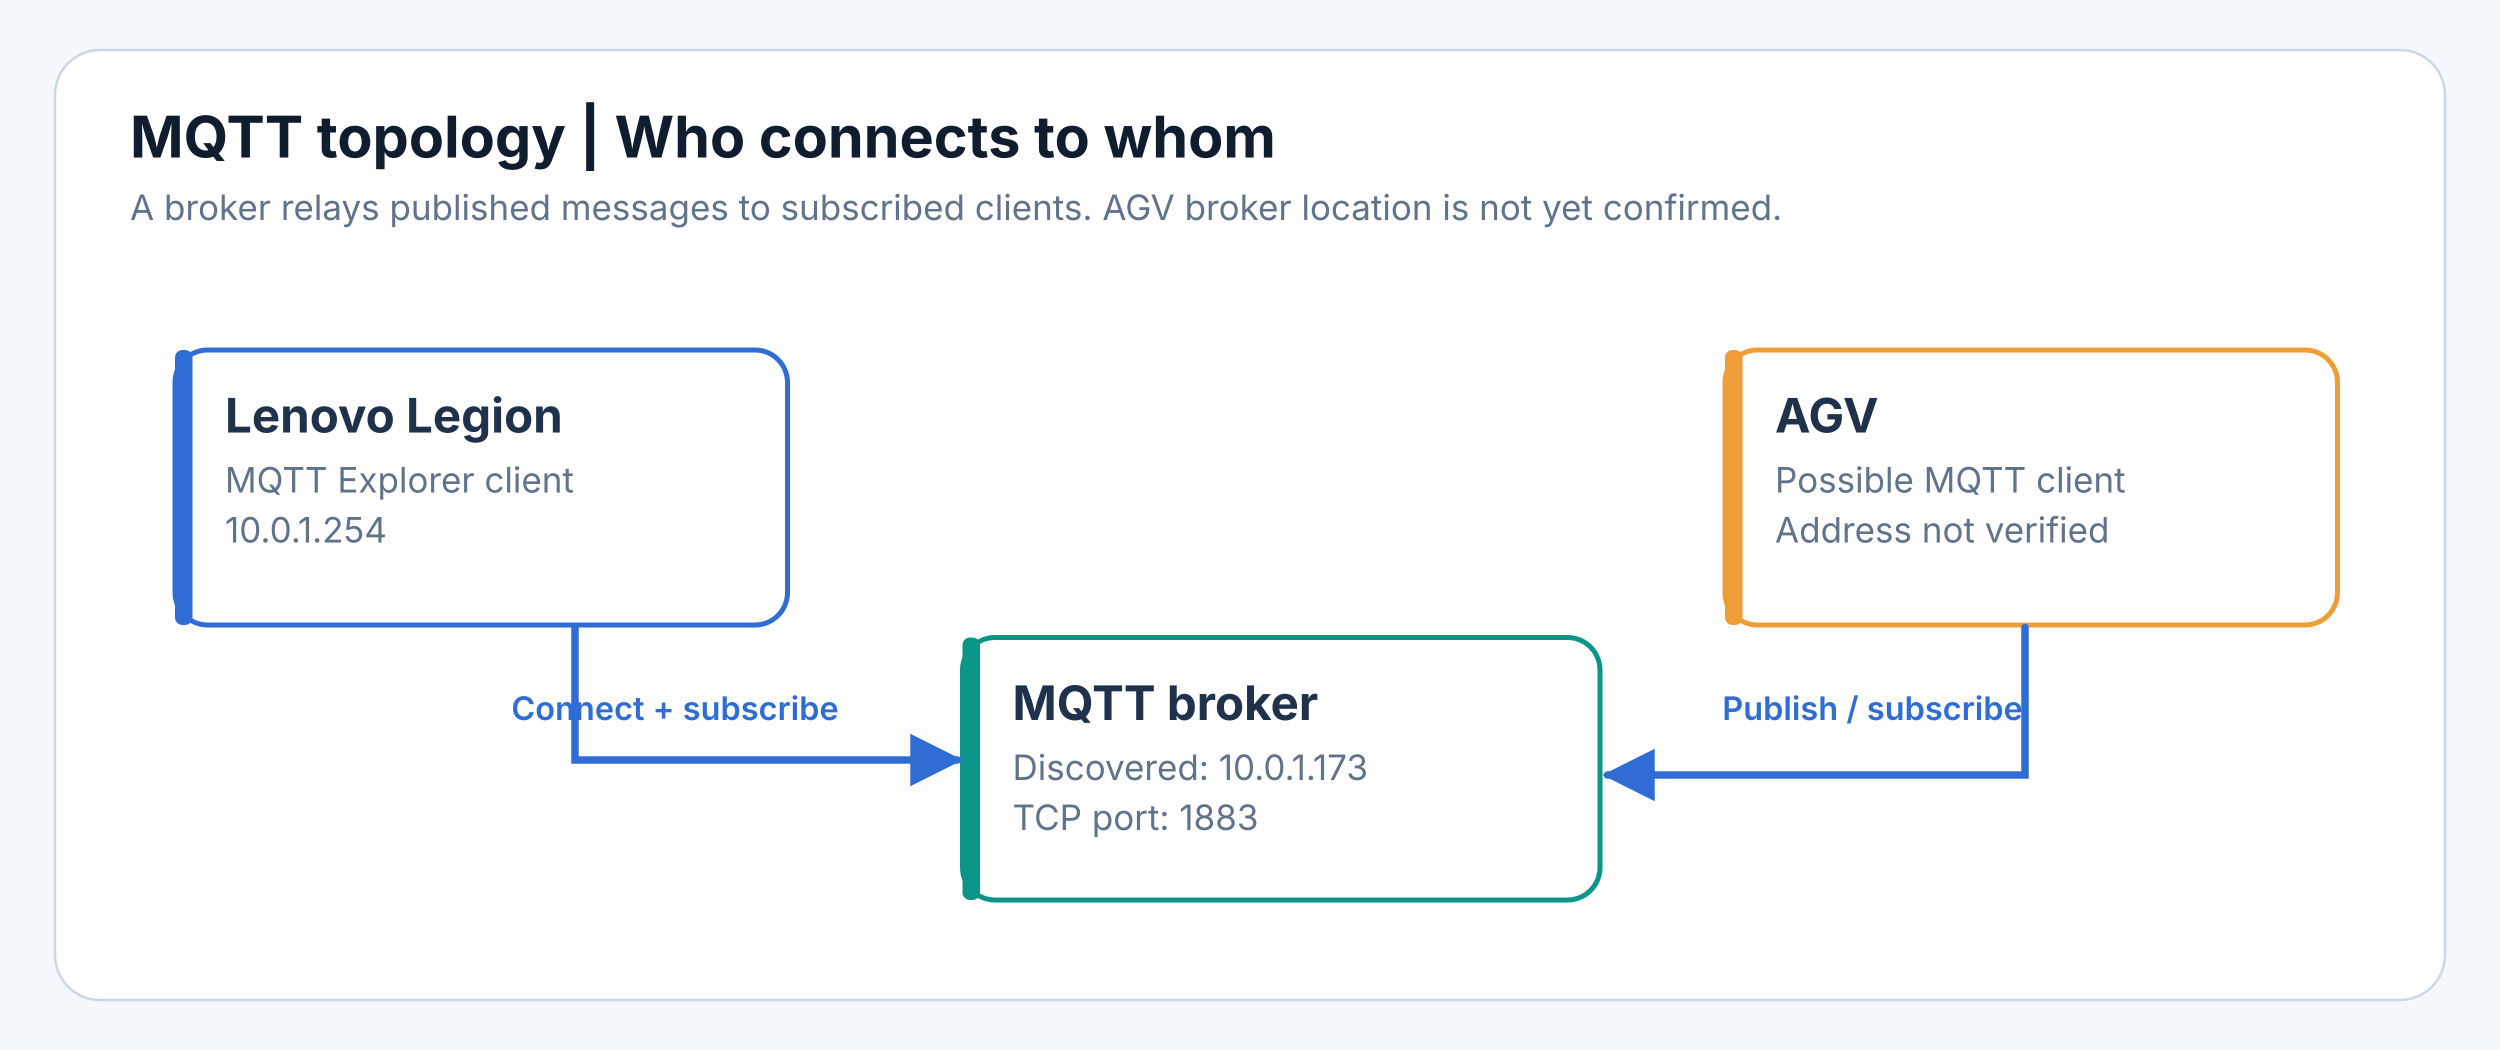
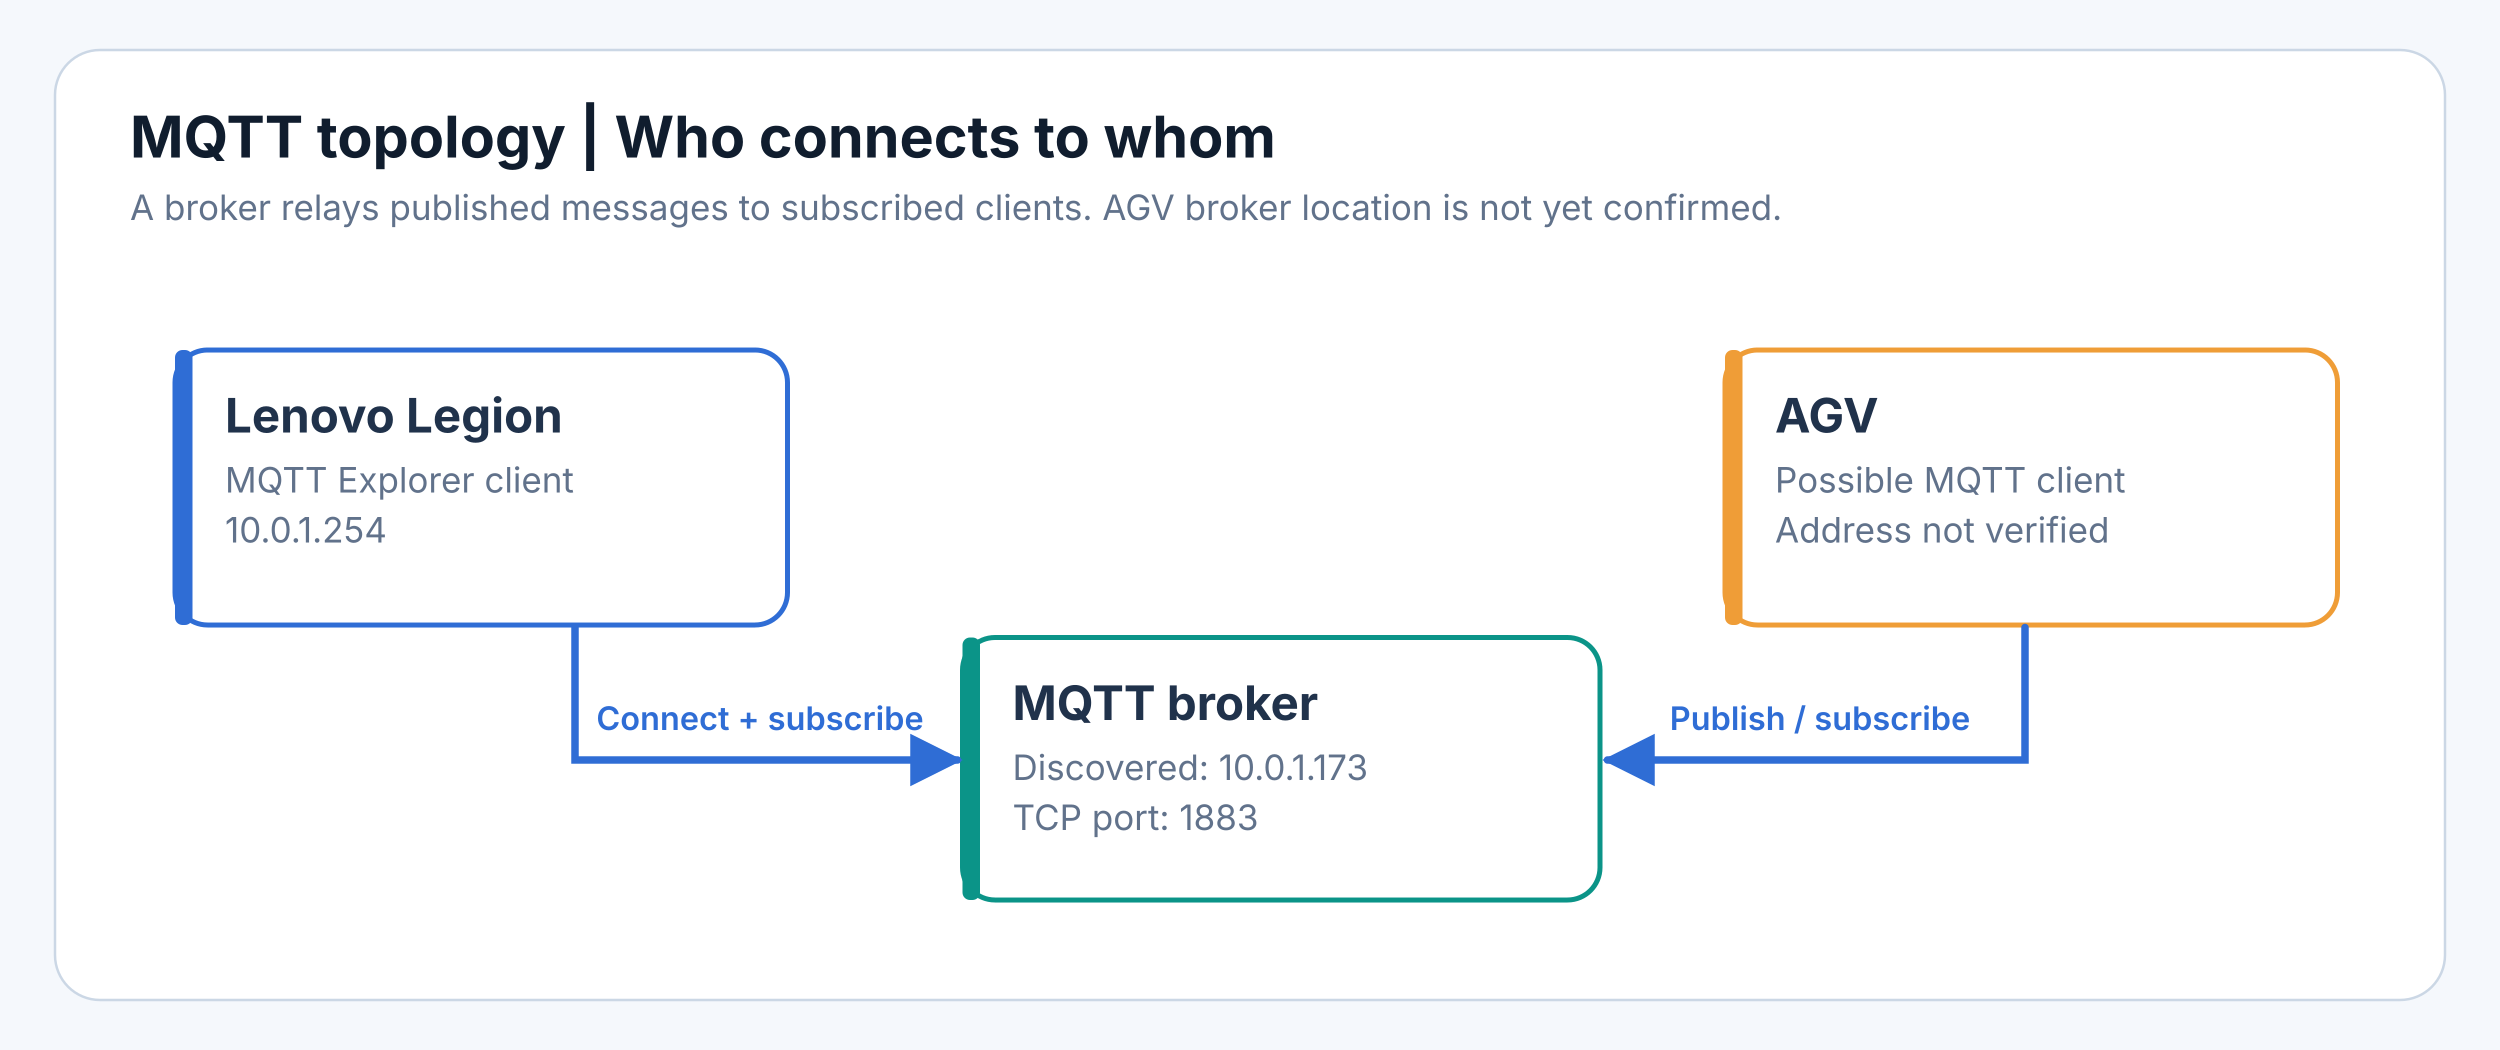
<svg xmlns="http://www.w3.org/2000/svg" width="1000" height="420" viewBox="0 0 1000 420">
  <rect width="100%" height="100%" fill="#f5f8fc" />
  <rect x="22" y="20" width="956" height="380" rx="18" fill="#ffffff" stroke="#cbd7e5" />
  <text x="52" y="63" fill="#101d2e" font-size="23" font-weight="700" font-family="Inter,Arial,sans-serif">MQTT topology | Who connects to whom</text>
  <text x="52" y="88" fill="#61728b" font-size="14" font-family="Inter,Arial,sans-serif">A broker relays published messages to subscribed clients. AGV broker location is not yet confirmed.</text>
  <defs>
    <marker id="arrow" viewBox="0 0 10 10" refX="9" refY="5" markerWidth="7" markerHeight="7" orient="auto-start-reverse">
      <path d="M 0 0 L 10 5 L 0 10 z" fill="#2f6dd5" />
    </marker>
  </defs>
  <rect x="70" y="140" width="245" height="110" rx="13" fill="#ffffff" stroke="#2f6dd5" stroke-width="2" />
  <rect x="70" y="140" width="7" height="110" rx="3" fill="#2f6dd5" />
  <text x="90" y="173" fill="#20324b" font-size="19" font-weight="700" font-family="Inter,Arial">Lenovo Legion</text>
  <text x="90" y="197" fill="#61728b" font-size="14" font-family="Inter,Arial">MQTT Explorer client</text>
  <text x="90" y="217" fill="#61728b" font-size="14" font-family="Inter,Arial">10.0.1.254</text>
  <rect x="385" y="255" width="255" height="105" rx="13" fill="#ffffff" stroke="#0b9488" stroke-width="2" />
  <rect x="385" y="255" width="7" height="105" rx="3" fill="#0b9488" />
  <text x="405" y="288" fill="#20324b" font-size="19" font-weight="700" font-family="Inter,Arial">MQTT broker</text>
  <text x="405" y="312" fill="#61728b" font-size="14" font-family="Inter,Arial">Discovered: 10.0.1.173</text>
  <text x="405" y="332" fill="#61728b" font-size="14" font-family="Inter,Arial">TCP port: 1883</text>
  <rect x="690" y="140" width="245" height="110" rx="13" fill="#ffffff" stroke="#ef9d37" stroke-width="2" />
  <rect x="690" y="140" width="7" height="110" rx="3" fill="#ef9d37" />
  <text x="710" y="173" fill="#20324b" font-size="19" font-weight="700" font-family="Inter,Arial">AGV</text>
  <text x="710" y="197" fill="#61728b" font-size="14" font-family="Inter,Arial">Possible MQTT client</text>
  <text x="710" y="217" fill="#61728b" font-size="14" font-family="Inter,Arial">Address not verified</text>
  <path d="M 230 251 L 230 304 L 383 304" stroke="#2f6dd5" stroke-width="3" fill="none" stroke-linecap="round" marker-end="url(#arrow)" />
-   <text x="270" y="288" fill="#2f6dd5" font-size="13" text-anchor="middle" font-weight="600" font-family="Inter,Arial">Connect + subscribe</text>
-   <path d="M 810 251 L 810 310 L 643 310" stroke="#2f6dd5" stroke-width="3" fill="none" stroke-linecap="round" marker-end="url(#arrow)" />
-   <text x="749" y="288" fill="#2f6dd5" font-size="13" text-anchor="middle" font-weight="600" font-family="Inter,Arial">Publish / subscribe</text>
+   <text x="304" y="292" fill="#2f6dd5" font-size="13" text-anchor="middle" font-weight="600" font-family="Inter,Arial">Connect + subscribe</text>
+   <path d="M 810 251 L 810 304 L 643 304" stroke="#2f6dd5" stroke-width="3" fill="none" stroke-linecap="round" marker-end="url(#arrow)" />
+   <text x="728" y="292" fill="#2f6dd5" font-size="13" text-anchor="middle" font-weight="600" font-family="Inter,Arial">Publish / subscribe</text>
</svg>
